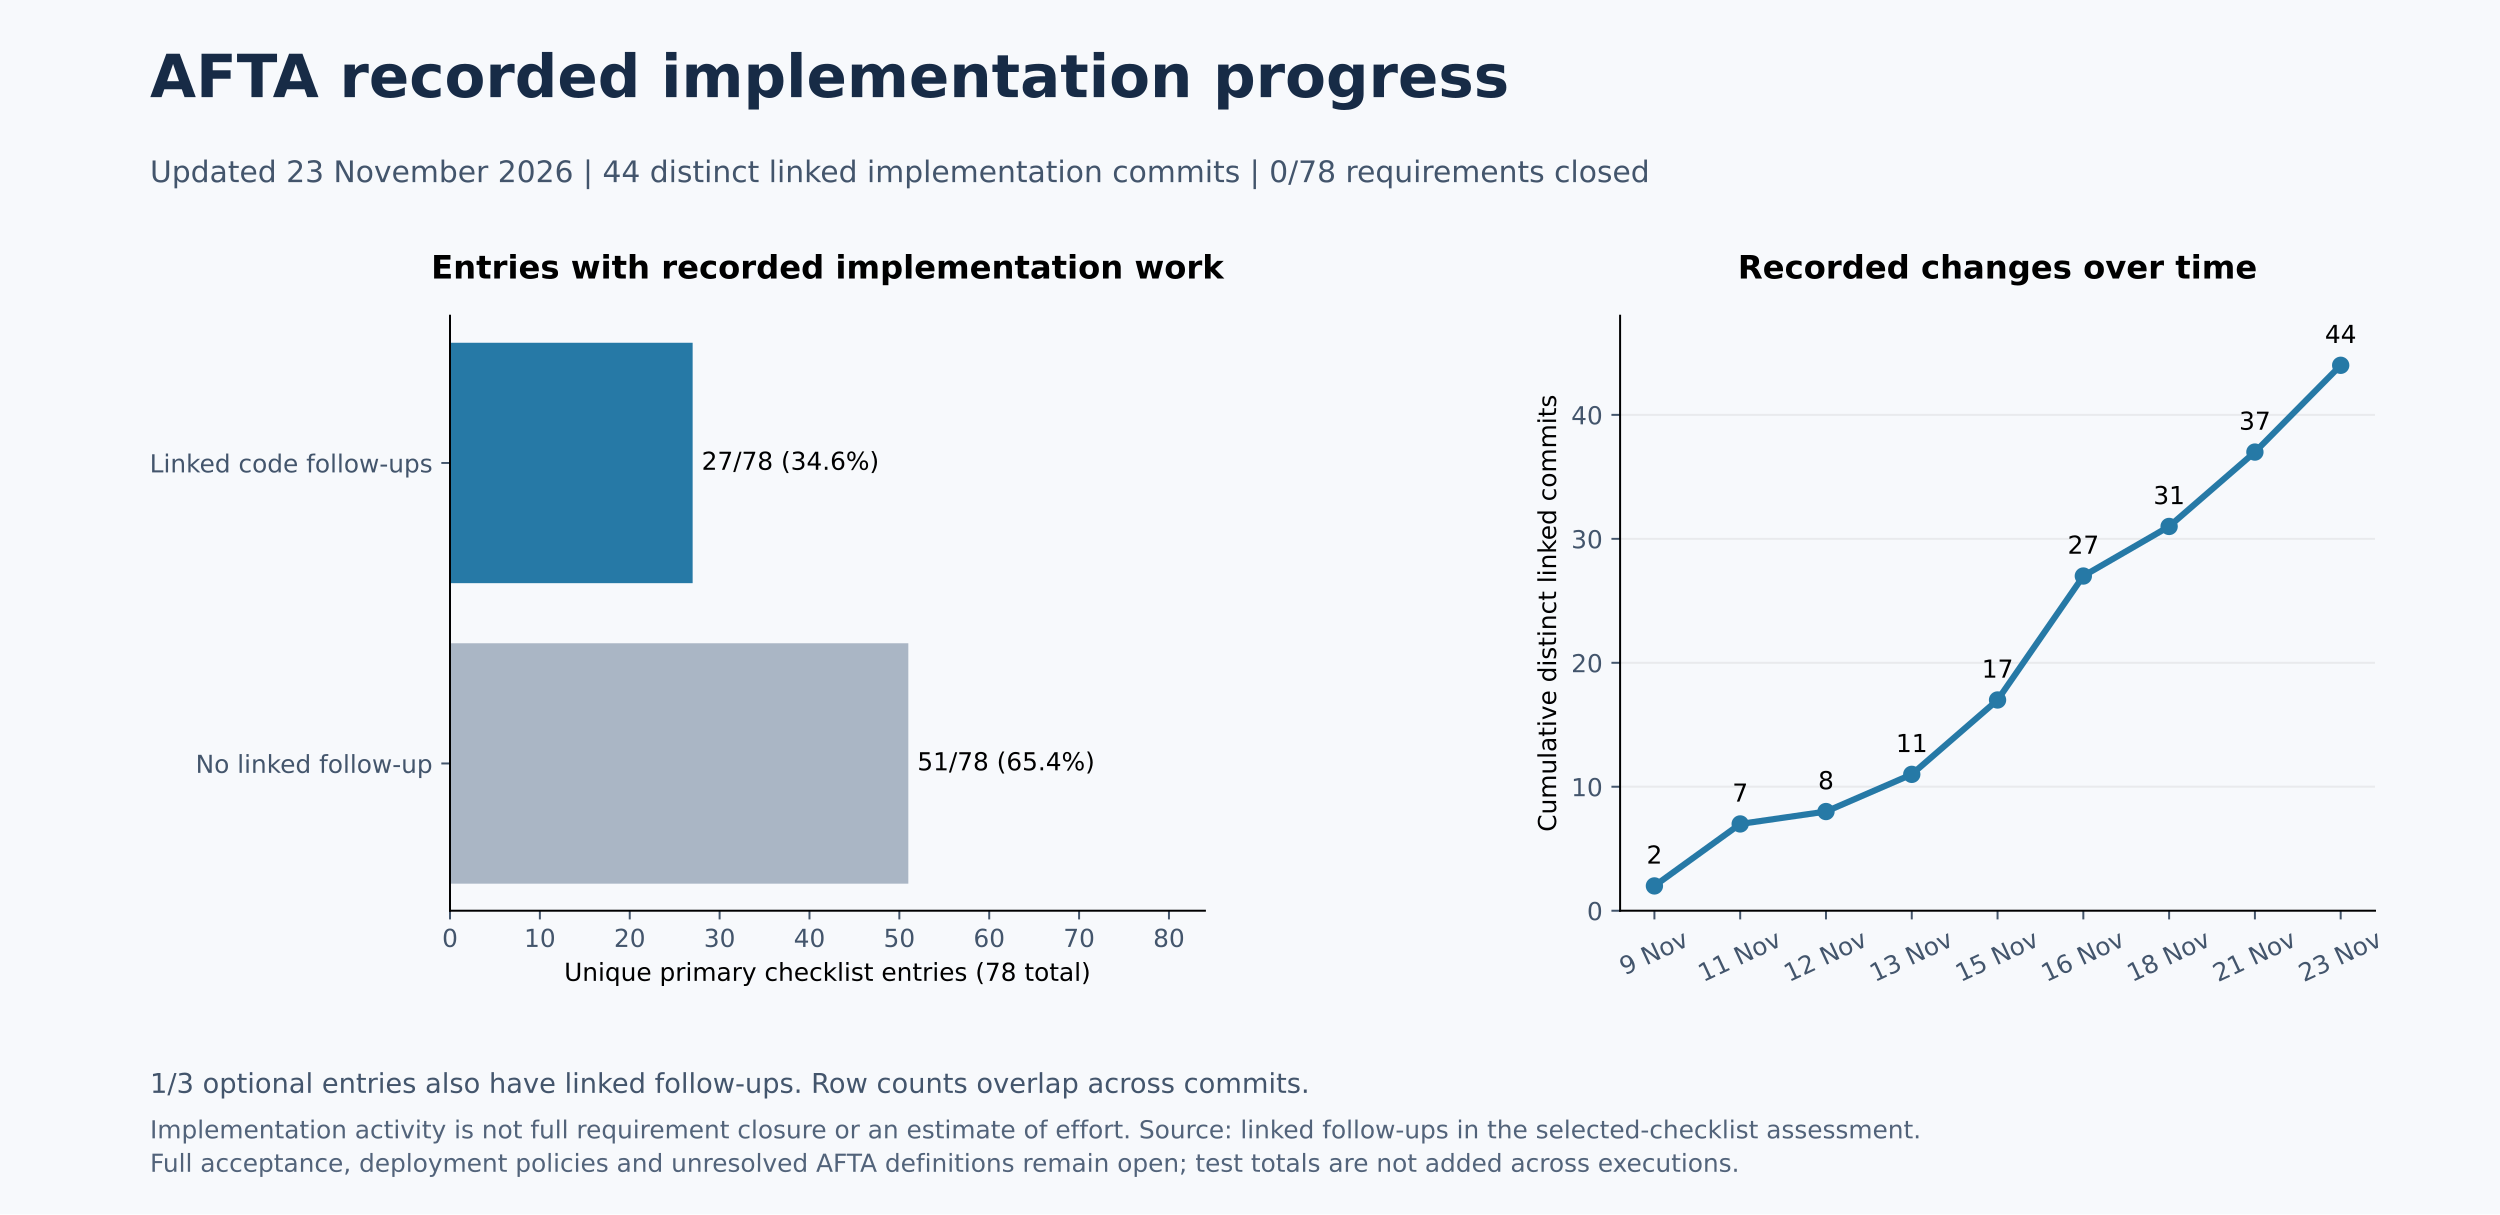
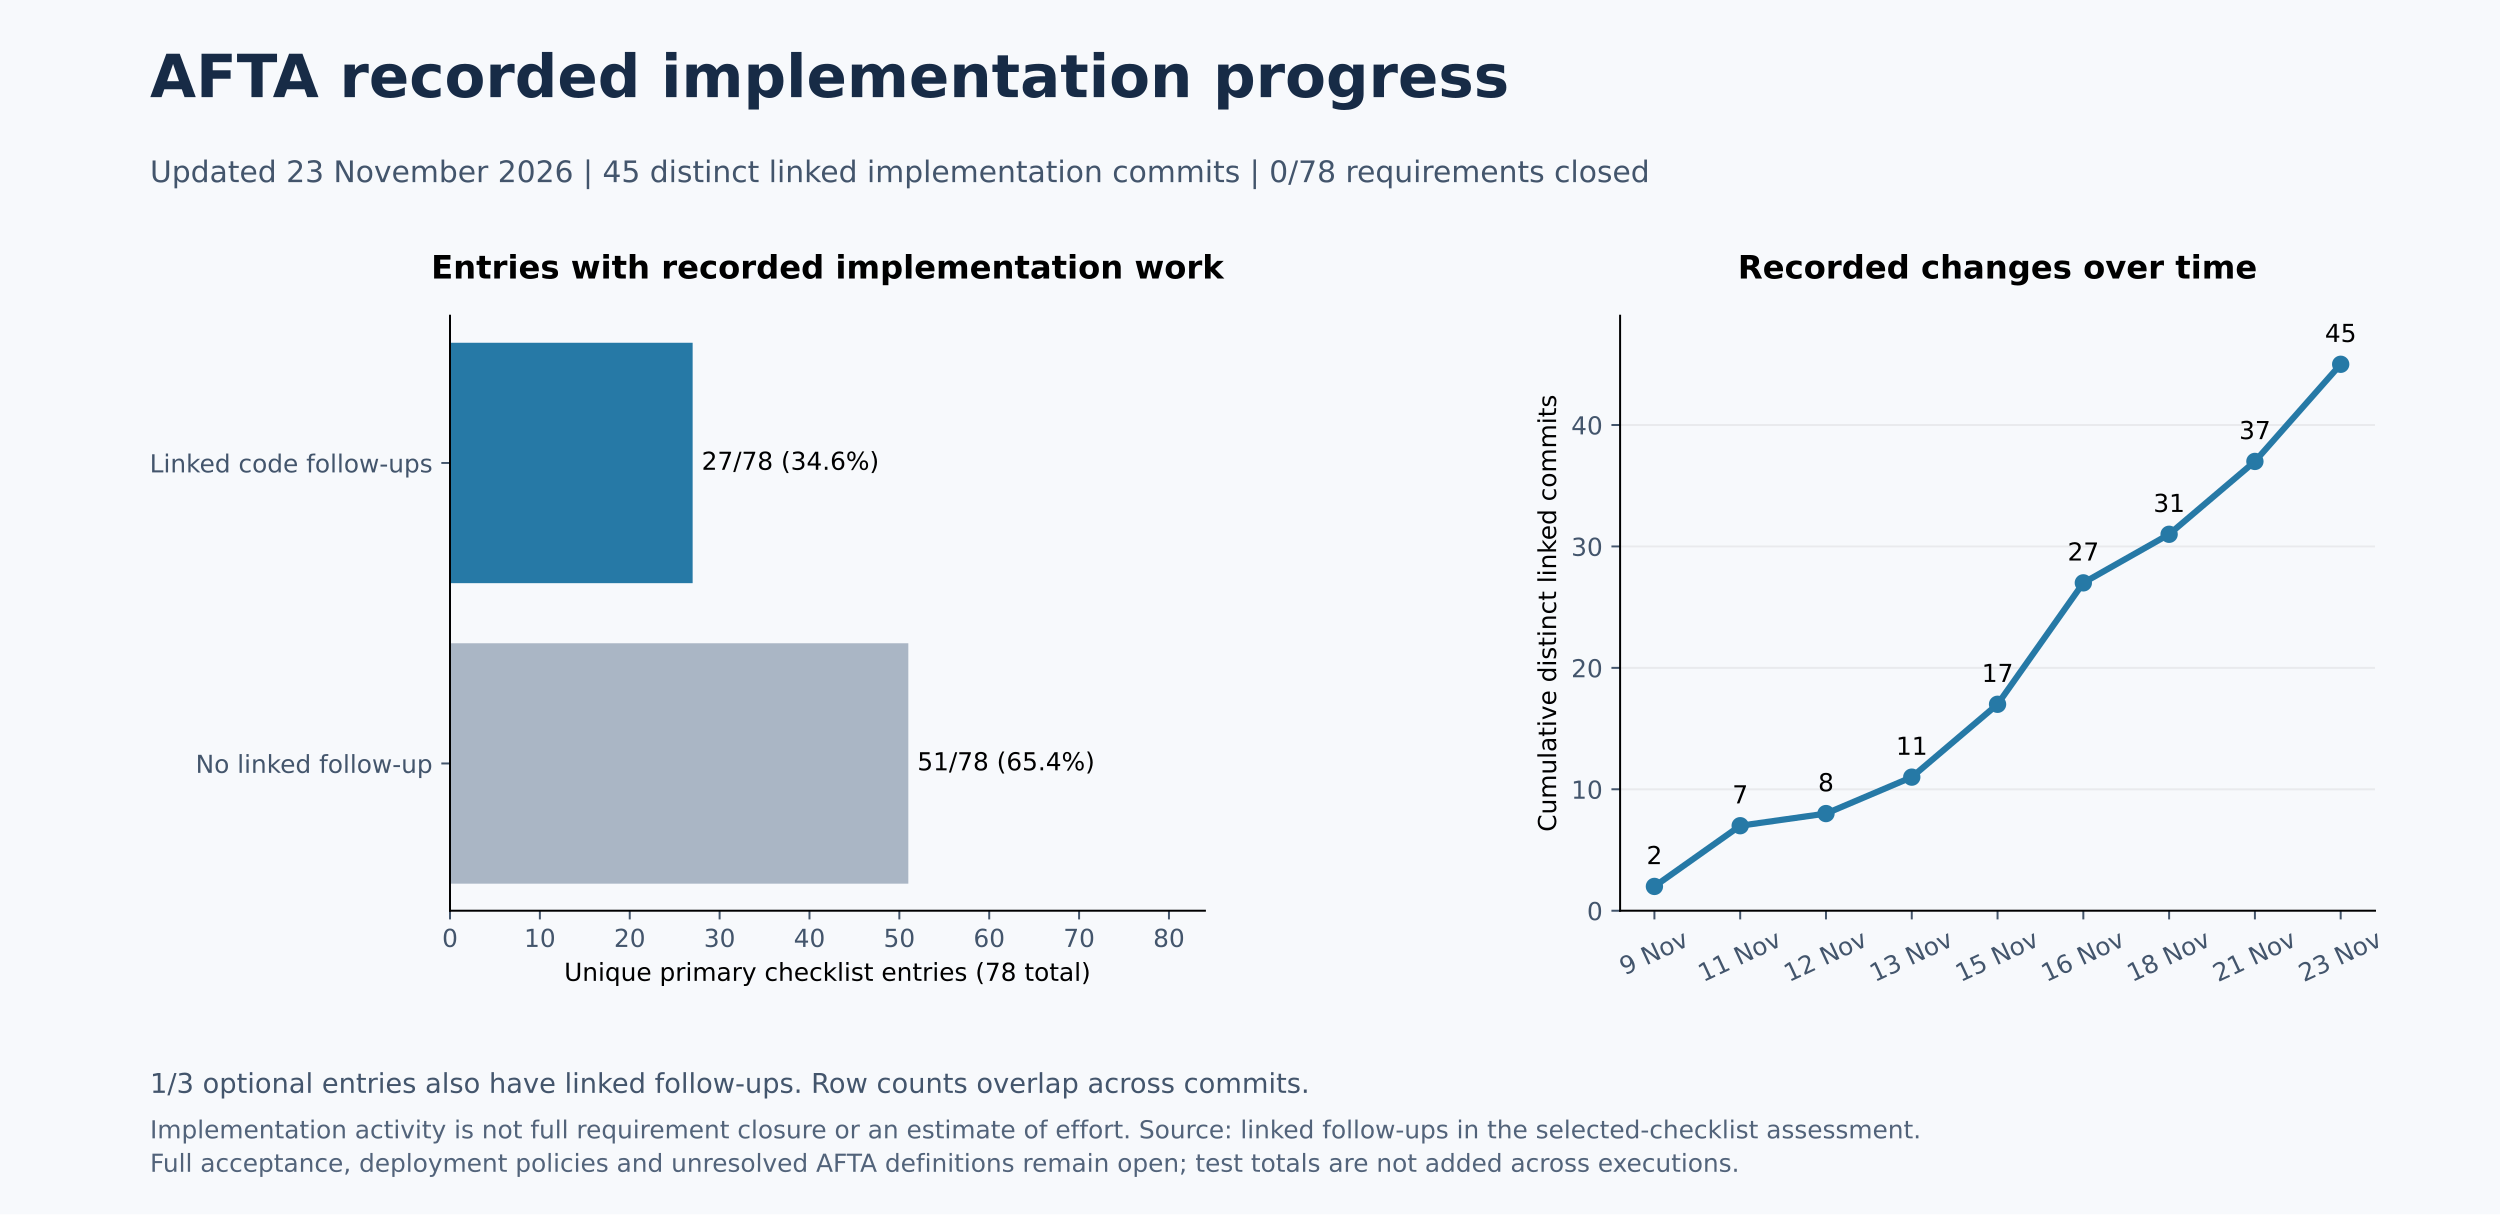
<svg xmlns="http://www.w3.org/2000/svg" xmlns:xlink="http://www.w3.org/1999/xlink" width="1008pt" height="489.6pt" viewBox="0 0 1008 489.6" version="1.1">
  <defs>
    <style type="text/css">*{stroke-linejoin: round; stroke-linecap: butt}</style>
  </defs>
  <g id="figure_1">
    <g id="patch_1">
      <path d="M 0 489.6 L 1008 489.6 L 1008 0 L 0 0 z " style="fill: #f7f9fc" />
    </g>
    <g id="axes_1">
      <g id="patch_2">
        <path d="M 181.44 367.2 L 485.816 367.2 L 485.816 127.296 L 181.44 127.296 z " style="fill: #f7f9fc" />
      </g>
      <g id="patch_3">
-         <path d="M 181.44 138.201 L 279.275 138.201 L 279.275 235.132 L 181.44 235.132 z " clip-path="url(#p7b9a4cbd3b)" style="fill: #2679a6" />
+         <path d="M 181.44 138.201 L 279.275 138.201 L 279.275 235.132 L 181.44 235.132 z " clip-path="url(#p705cdddc9c)" style="fill: #2679a6" />
      </g>
      <g id="patch_4">
-         <path d="M 181.44 259.364 L 366.24 259.364 L 366.24 356.295 L 181.44 356.295 z " clip-path="url(#p7b9a4cbd3b)" style="fill: #aab6c5" />
+         <path d="M 181.44 259.364 L 366.24 259.364 L 366.24 356.295 L 181.44 356.295 z " clip-path="url(#p705cdddc9c)" style="fill: #aab6c5" />
      </g>
      <g id="matplotlib.axis_1">
        <g id="xtick_1">
          <g id="line2d_1">
            <defs>
-               <path id="m9f614ef7c7" d="M 0 0 L 0 3.5 " style="stroke: #43556c; stroke-width: 0.8" />
+               <path id="m35f1e162a9" d="M 0 0 L 0 3.5 " style="stroke: #43556c; stroke-width: 0.8" />
            </defs>
            <g>
-               <use xlink:href="#m9f614ef7c7" x="181.44" y="367.2" style="fill: #43556c; stroke: #43556c; stroke-width: 0.8" />
+               <use xlink:href="#m35f1e162a9" x="181.44" y="367.2" style="fill: #43556c; stroke: #43556c; stroke-width: 0.8" />
            </g>
          </g>
          <g id="text_1">
            <text style="font-size: 10px; font-family: 'DejaVu Sans'; text-anchor: middle; fill: #43556c" x="181.44" y="381.798" transform="rotate(-0 181.44 381.7984)">0</text>
          </g>
        </g>
        <g id="xtick_2">
          <g id="line2d_2">
            <g>
-               <use xlink:href="#m9f614ef7c7" x="217.675" y="367.2" style="fill: #43556c; stroke: #43556c; stroke-width: 0.8" />
+               <use xlink:href="#m35f1e162a9" x="217.675" y="367.2" style="fill: #43556c; stroke: #43556c; stroke-width: 0.8" />
            </g>
          </g>
          <g id="text_2">
            <text style="font-size: 10px; font-family: 'DejaVu Sans'; text-anchor: middle; fill: #43556c" x="217.675" y="381.798" transform="rotate(-0 217.6753 381.7984)">10</text>
          </g>
        </g>
        <g id="xtick_3">
          <g id="line2d_3">
            <g>
-               <use xlink:href="#m9f614ef7c7" x="253.911" y="367.2" style="fill: #43556c; stroke: #43556c; stroke-width: 0.8" />
+               <use xlink:href="#m35f1e162a9" x="253.911" y="367.2" style="fill: #43556c; stroke: #43556c; stroke-width: 0.8" />
            </g>
          </g>
          <g id="text_3">
            <text style="font-size: 10px; font-family: 'DejaVu Sans'; text-anchor: middle; fill: #43556c" x="253.911" y="381.798" transform="rotate(-0 253.9106 381.7984)">20</text>
          </g>
        </g>
        <g id="xtick_4">
          <g id="line2d_4">
            <g>
-               <use xlink:href="#m9f614ef7c7" x="290.146" y="367.2" style="fill: #43556c; stroke: #43556c; stroke-width: 0.8" />
+               <use xlink:href="#m35f1e162a9" x="290.146" y="367.2" style="fill: #43556c; stroke: #43556c; stroke-width: 0.8" />
            </g>
          </g>
          <g id="text_4">
            <text style="font-size: 10px; font-family: 'DejaVu Sans'; text-anchor: middle; fill: #43556c" x="290.146" y="381.798" transform="rotate(-0 290.1459 381.7984)">30</text>
          </g>
        </g>
        <g id="xtick_5">
          <g id="line2d_5">
            <g>
-               <use xlink:href="#m9f614ef7c7" x="326.381" y="367.2" style="fill: #43556c; stroke: #43556c; stroke-width: 0.8" />
+               <use xlink:href="#m35f1e162a9" x="326.381" y="367.2" style="fill: #43556c; stroke: #43556c; stroke-width: 0.8" />
            </g>
          </g>
          <g id="text_5">
            <text style="font-size: 10px; font-family: 'DejaVu Sans'; text-anchor: middle; fill: #43556c" x="326.381" y="381.798" transform="rotate(-0 326.3812 381.7984)">40</text>
          </g>
        </g>
        <g id="xtick_6">
          <g id="line2d_6">
            <g>
-               <use xlink:href="#m9f614ef7c7" x="362.616" y="367.2" style="fill: #43556c; stroke: #43556c; stroke-width: 0.8" />
+               <use xlink:href="#m35f1e162a9" x="362.616" y="367.2" style="fill: #43556c; stroke: #43556c; stroke-width: 0.8" />
            </g>
          </g>
          <g id="text_6">
            <text style="font-size: 10px; font-family: 'DejaVu Sans'; text-anchor: middle; fill: #43556c" x="362.616" y="381.798" transform="rotate(-0 362.6165 381.7984)">50</text>
          </g>
        </g>
        <g id="xtick_7">
          <g id="line2d_7">
            <g>
-               <use xlink:href="#m9f614ef7c7" x="398.852" y="367.2" style="fill: #43556c; stroke: #43556c; stroke-width: 0.8" />
+               <use xlink:href="#m35f1e162a9" x="398.852" y="367.2" style="fill: #43556c; stroke: #43556c; stroke-width: 0.8" />
            </g>
          </g>
          <g id="text_7">
            <text style="font-size: 10px; font-family: 'DejaVu Sans'; text-anchor: middle; fill: #43556c" x="398.852" y="381.798" transform="rotate(-0 398.8518 381.7984)">60</text>
          </g>
        </g>
        <g id="xtick_8">
          <g id="line2d_8">
            <g>
-               <use xlink:href="#m9f614ef7c7" x="435.087" y="367.2" style="fill: #43556c; stroke: #43556c; stroke-width: 0.8" />
+               <use xlink:href="#m35f1e162a9" x="435.087" y="367.2" style="fill: #43556c; stroke: #43556c; stroke-width: 0.8" />
            </g>
          </g>
          <g id="text_8">
            <text style="font-size: 10px; font-family: 'DejaVu Sans'; text-anchor: middle; fill: #43556c" x="435.087" y="381.798" transform="rotate(-0 435.0871 381.7984)">70</text>
          </g>
        </g>
        <g id="xtick_9">
          <g id="line2d_9">
            <g>
-               <use xlink:href="#m9f614ef7c7" x="471.322" y="367.2" style="fill: #43556c; stroke: #43556c; stroke-width: 0.8" />
+               <use xlink:href="#m35f1e162a9" x="471.322" y="367.2" style="fill: #43556c; stroke: #43556c; stroke-width: 0.8" />
            </g>
          </g>
          <g id="text_9">
            <text style="font-size: 10px; font-family: 'DejaVu Sans'; text-anchor: middle; fill: #43556c" x="471.322" y="381.798" transform="rotate(-0 471.3224 381.7984)">80</text>
          </g>
        </g>
        <g id="text_10">
          <text style="font-size: 10px; font-family: 'DejaVu Sans'; text-anchor: middle" x="333.628" y="395.477" transform="rotate(-0 333.6282 395.4766)">Unique primary checklist entries (78 total)</text>
        </g>
      </g>
      <g id="matplotlib.axis_2">
        <g id="ytick_1">
          <g id="line2d_10">
            <defs>
-               <path id="m5b344d2a9f" d="M 0 0 L -3.5 0 " style="stroke: #43556c; stroke-width: 0.8" />
+               <path id="m4db28c1f98" d="M 0 0 L -3.5 0 " style="stroke: #43556c; stroke-width: 0.8" />
            </defs>
            <g>
-               <use xlink:href="#m5b344d2a9f" x="181.44" y="186.666" style="fill: #43556c; stroke: #43556c; stroke-width: 0.8" />
+               <use xlink:href="#m4db28c1f98" x="181.44" y="186.666" style="fill: #43556c; stroke: #43556c; stroke-width: 0.8" />
            </g>
          </g>
          <g id="text_11">
            <text style="font-size: 10px; font-family: 'DejaVu Sans'; text-anchor: end; fill: #43556c" x="174.44" y="190.465" transform="rotate(-0 174.44 190.4654)">Linked code follow-ups</text>
          </g>
        </g>
        <g id="ytick_2">
          <g id="line2d_11">
            <g>
-               <use xlink:href="#m5b344d2a9f" x="181.44" y="307.83" style="fill: #43556c; stroke: #43556c; stroke-width: 0.8" />
+               <use xlink:href="#m4db28c1f98" x="181.44" y="307.83" style="fill: #43556c; stroke: #43556c; stroke-width: 0.8" />
            </g>
          </g>
          <g id="text_12">
            <text style="font-size: 10px; font-family: 'DejaVu Sans'; text-anchor: end; fill: #43556c" x="174.44" y="311.629" transform="rotate(-0 174.44 311.629)">No linked follow-up</text>
          </g>
        </g>
      </g>
      <g id="patch_5">
        <path d="M 181.44 367.2 L 181.44 127.296 " style="fill: none; stroke: #000000; stroke-width: 0.8; stroke-linejoin: miter; stroke-linecap: square" />
      </g>
      <g id="patch_6">
        <path d="M 181.44 367.2 L 485.816 367.2 " style="fill: none; stroke: #000000; stroke-width: 0.8; stroke-linejoin: miter; stroke-linecap: square" />
      </g>
      <g id="text_13">
        <text style="font-size: 10px; font-family: 'DejaVu Sans'; text-anchor: start" x="282.899" y="189.426" transform="rotate(-0 282.8988 189.4256)">27/78 (34.6%)</text>
      </g>
      <g id="text_14">
        <text style="font-size: 10px; font-family: 'DejaVu Sans'; text-anchor: start" x="369.864" y="310.589" transform="rotate(-0 369.8635 310.5892)">51/78 (65.4%)</text>
      </g>
      <g id="text_15">
        <text style="font-weight: 700; font-size: 13px; font-family: 'DejaVu Sans'; text-anchor: middle" x="333.628" y="112.296" transform="rotate(-0 333.6282 112.296)">Entries with recorded implementation work</text>
      </g>
    </g>
    <g id="axes_2">
      <g id="patch_7">
        <path d="M 653.224 367.2 L 957.6 367.2 L 957.6 127.296 L 653.224 127.296 z " style="fill: #f7f9fc" />
      </g>
      <g id="matplotlib.axis_3">
        <g id="xtick_10">
          <g id="line2d_12">
            <g>
-               <use xlink:href="#m9f614ef7c7" x="667.059" y="367.2" style="fill: #43556c; stroke: #43556c; stroke-width: 0.8" />
+               <use xlink:href="#m35f1e162a9" x="667.059" y="367.2" style="fill: #43556c; stroke: #43556c; stroke-width: 0.8" />
            </g>
          </g>
          <g id="text_16">
            <text style="font-size: 10px; font-family: 'DejaVu Sans'; fill: #43556c" transform="translate(655.0566 393.3675) rotate(-25)">9 Nov</text>
          </g>
        </g>
        <g id="xtick_11">
          <g id="line2d_13">
            <g>
-               <use xlink:href="#m9f614ef7c7" x="701.647" y="367.2" style="fill: #43556c; stroke: #43556c; stroke-width: 0.8" />
+               <use xlink:href="#m35f1e162a9" x="701.647" y="367.2" style="fill: #43556c; stroke: #43556c; stroke-width: 0.8" />
            </g>
          </g>
          <g id="text_17">
            <text style="font-size: 10px; font-family: 'DejaVu Sans'; fill: #43556c" transform="translate(686.7617 396.0565) rotate(-25)">11 Nov</text>
          </g>
        </g>
        <g id="xtick_12">
          <g id="line2d_14">
            <g>
-               <use xlink:href="#m9f614ef7c7" x="736.235" y="367.2" style="fill: #43556c; stroke: #43556c; stroke-width: 0.8" />
+               <use xlink:href="#m35f1e162a9" x="736.235" y="367.2" style="fill: #43556c; stroke: #43556c; stroke-width: 0.8" />
            </g>
          </g>
          <g id="text_18">
            <text style="font-size: 10px; font-family: 'DejaVu Sans'; fill: #43556c" transform="translate(721.3499 396.0565) rotate(-25)">12 Nov</text>
          </g>
        </g>
        <g id="xtick_13">
          <g id="line2d_15">
            <g>
-               <use xlink:href="#m9f614ef7c7" x="770.824" y="367.2" style="fill: #43556c; stroke: #43556c; stroke-width: 0.8" />
+               <use xlink:href="#m35f1e162a9" x="770.824" y="367.2" style="fill: #43556c; stroke: #43556c; stroke-width: 0.8" />
            </g>
          </g>
          <g id="text_19">
            <text style="font-size: 10px; font-family: 'DejaVu Sans'; fill: #43556c" transform="translate(755.9381 396.0565) rotate(-25)">13 Nov</text>
          </g>
        </g>
        <g id="xtick_14">
          <g id="line2d_16">
            <g>
-               <use xlink:href="#m9f614ef7c7" x="805.412" y="367.2" style="fill: #43556c; stroke: #43556c; stroke-width: 0.8" />
+               <use xlink:href="#m35f1e162a9" x="805.412" y="367.2" style="fill: #43556c; stroke: #43556c; stroke-width: 0.8" />
            </g>
          </g>
          <g id="text_20">
            <text style="font-size: 10px; font-family: 'DejaVu Sans'; fill: #43556c" transform="translate(790.5264 396.0565) rotate(-25)">15 Nov</text>
          </g>
        </g>
        <g id="xtick_15">
          <g id="line2d_17">
            <g>
-               <use xlink:href="#m9f614ef7c7" x="840" y="367.2" style="fill: #43556c; stroke: #43556c; stroke-width: 0.8" />
+               <use xlink:href="#m35f1e162a9" x="840" y="367.2" style="fill: #43556c; stroke: #43556c; stroke-width: 0.8" />
            </g>
          </g>
          <g id="text_21">
            <text style="font-size: 10px; font-family: 'DejaVu Sans'; fill: #43556c" transform="translate(825.1146 396.0565) rotate(-25)">16 Nov</text>
          </g>
        </g>
        <g id="xtick_16">
          <g id="line2d_18">
            <g>
-               <use xlink:href="#m9f614ef7c7" x="874.588" y="367.2" style="fill: #43556c; stroke: #43556c; stroke-width: 0.8" />
+               <use xlink:href="#m35f1e162a9" x="874.588" y="367.2" style="fill: #43556c; stroke: #43556c; stroke-width: 0.8" />
            </g>
          </g>
          <g id="text_22">
            <text style="font-size: 10px; font-family: 'DejaVu Sans'; fill: #43556c" transform="translate(859.7028 396.0565) rotate(-25)">18 Nov</text>
          </g>
        </g>
        <g id="xtick_17">
          <g id="line2d_19">
            <g>
-               <use xlink:href="#m9f614ef7c7" x="909.176" y="367.2" style="fill: #43556c; stroke: #43556c; stroke-width: 0.8" />
+               <use xlink:href="#m35f1e162a9" x="909.176" y="367.2" style="fill: #43556c; stroke: #43556c; stroke-width: 0.8" />
            </g>
          </g>
          <g id="text_23">
            <text style="font-size: 10px; font-family: 'DejaVu Sans'; fill: #43556c" transform="translate(894.2911 396.0565) rotate(-25)">21 Nov</text>
          </g>
        </g>
        <g id="xtick_18">
          <g id="line2d_20">
            <g>
-               <use xlink:href="#m9f614ef7c7" x="943.765" y="367.2" style="fill: #43556c; stroke: #43556c; stroke-width: 0.8" />
+               <use xlink:href="#m35f1e162a9" x="943.765" y="367.2" style="fill: #43556c; stroke: #43556c; stroke-width: 0.8" />
            </g>
          </g>
          <g id="text_24">
            <text style="font-size: 10px; font-family: 'DejaVu Sans'; fill: #43556c" transform="translate(928.8793 396.0565) rotate(-25)">23 Nov</text>
          </g>
        </g>
      </g>
      <g id="matplotlib.axis_4">
        <g id="ytick_3">
          <g id="line2d_21">
-             <path d="M 653.224 367.2 L 957.6 367.2 " clip-path="url(#pa7fbffaf14)" style="fill: none; stroke: #b0b0b0; stroke-opacity: 0.2; stroke-width: 0.8; stroke-linecap: square" />
+             <path d="M 653.224 367.2 L 957.6 367.2 " clip-path="url(#p4733afbd48)" style="fill: none; stroke: #b0b0b0; stroke-opacity: 0.2; stroke-width: 0.8; stroke-linecap: square" />
          </g>
          <g id="line2d_22">
            <g>
-               <use xlink:href="#m5b344d2a9f" x="653.224" y="367.2" style="fill: #43556c; stroke: #43556c; stroke-width: 0.8" />
+               <use xlink:href="#m4db28c1f98" x="653.224" y="367.2" style="fill: #43556c; stroke: #43556c; stroke-width: 0.8" />
            </g>
          </g>
          <g id="text_25">
            <text style="font-size: 10px; font-family: 'DejaVu Sans'; text-anchor: end; fill: #43556c" x="646.224" y="370.999" transform="rotate(-0 646.2235 370.9992)">0</text>
          </g>
        </g>
        <g id="ytick_4">
          <g id="line2d_23">
-             <path d="M 653.224 317.22 L 957.6 317.22 " clip-path="url(#pa7fbffaf14)" style="fill: none; stroke: #b0b0b0; stroke-opacity: 0.2; stroke-width: 0.8; stroke-linecap: square" />
+             <path d="M 653.224 318.24 L 957.6 318.24 " clip-path="url(#p4733afbd48)" style="fill: none; stroke: #b0b0b0; stroke-opacity: 0.2; stroke-width: 0.8; stroke-linecap: square" />
          </g>
          <g id="line2d_24">
            <g>
-               <use xlink:href="#m5b344d2a9f" x="653.224" y="317.22" style="fill: #43556c; stroke: #43556c; stroke-width: 0.8" />
+               <use xlink:href="#m4db28c1f98" x="653.224" y="318.24" style="fill: #43556c; stroke: #43556c; stroke-width: 0.8" />
            </g>
          </g>
          <g id="text_26">
-             <text style="font-size: 10px; font-family: 'DejaVu Sans'; text-anchor: end; fill: #43556c" x="646.224" y="321.019" transform="rotate(-0 646.2235 321.0192)">10</text>
+             <text style="font-size: 10px; font-family: 'DejaVu Sans'; text-anchor: end; fill: #43556c" x="646.224" y="322.039" transform="rotate(-0 646.2235 322.0392)">10</text>
          </g>
        </g>
        <g id="ytick_5">
          <g id="line2d_25">
-             <path d="M 653.224 267.24 L 957.6 267.24 " clip-path="url(#pa7fbffaf14)" style="fill: none; stroke: #b0b0b0; stroke-opacity: 0.2; stroke-width: 0.8; stroke-linecap: square" />
+             <path d="M 653.224 269.28 L 957.6 269.28 " clip-path="url(#p4733afbd48)" style="fill: none; stroke: #b0b0b0; stroke-opacity: 0.2; stroke-width: 0.8; stroke-linecap: square" />
          </g>
          <g id="line2d_26">
            <g>
-               <use xlink:href="#m5b344d2a9f" x="653.224" y="267.24" style="fill: #43556c; stroke: #43556c; stroke-width: 0.8" />
+               <use xlink:href="#m4db28c1f98" x="653.224" y="269.28" style="fill: #43556c; stroke: #43556c; stroke-width: 0.8" />
            </g>
          </g>
          <g id="text_27">
-             <text style="font-size: 10px; font-family: 'DejaVu Sans'; text-anchor: end; fill: #43556c" x="646.224" y="271.039" transform="rotate(-0 646.2235 271.0392)">20</text>
+             <text style="font-size: 10px; font-family: 'DejaVu Sans'; text-anchor: end; fill: #43556c" x="646.224" y="273.079" transform="rotate(-0 646.2235 273.0792)">20</text>
          </g>
        </g>
        <g id="ytick_6">
          <g id="line2d_27">
-             <path d="M 653.224 217.26 L 957.6 217.26 " clip-path="url(#pa7fbffaf14)" style="fill: none; stroke: #b0b0b0; stroke-opacity: 0.2; stroke-width: 0.8; stroke-linecap: square" />
+             <path d="M 653.224 220.32 L 957.6 220.32 " clip-path="url(#p4733afbd48)" style="fill: none; stroke: #b0b0b0; stroke-opacity: 0.2; stroke-width: 0.8; stroke-linecap: square" />
          </g>
          <g id="line2d_28">
            <g>
-               <use xlink:href="#m5b344d2a9f" x="653.224" y="217.26" style="fill: #43556c; stroke: #43556c; stroke-width: 0.8" />
+               <use xlink:href="#m4db28c1f98" x="653.224" y="220.32" style="fill: #43556c; stroke: #43556c; stroke-width: 0.8" />
            </g>
          </g>
          <g id="text_28">
-             <text style="font-size: 10px; font-family: 'DejaVu Sans'; text-anchor: end; fill: #43556c" x="646.224" y="221.059" transform="rotate(-0 646.2235 221.0592)">30</text>
+             <text style="font-size: 10px; font-family: 'DejaVu Sans'; text-anchor: end; fill: #43556c" x="646.224" y="224.119" transform="rotate(-0 646.2235 224.1192)">30</text>
          </g>
        </g>
        <g id="ytick_7">
          <g id="line2d_29">
-             <path d="M 653.224 167.28 L 957.6 167.28 " clip-path="url(#pa7fbffaf14)" style="fill: none; stroke: #b0b0b0; stroke-opacity: 0.2; stroke-width: 0.8; stroke-linecap: square" />
+             <path d="M 653.224 171.36 L 957.6 171.36 " clip-path="url(#p4733afbd48)" style="fill: none; stroke: #b0b0b0; stroke-opacity: 0.2; stroke-width: 0.8; stroke-linecap: square" />
          </g>
          <g id="line2d_30">
            <g>
-               <use xlink:href="#m5b344d2a9f" x="653.224" y="167.28" style="fill: #43556c; stroke: #43556c; stroke-width: 0.8" />
+               <use xlink:href="#m4db28c1f98" x="653.224" y="171.36" style="fill: #43556c; stroke: #43556c; stroke-width: 0.8" />
            </g>
          </g>
          <g id="text_29">
-             <text style="font-size: 10px; font-family: 'DejaVu Sans'; text-anchor: end; fill: #43556c" x="646.224" y="171.079" transform="rotate(-0 646.2235 171.0792)">40</text>
+             <text style="font-size: 10px; font-family: 'DejaVu Sans'; text-anchor: end; fill: #43556c" x="646.224" y="175.159" transform="rotate(-0 646.2235 175.1592)">40</text>
          </g>
        </g>
        <g id="text_30">
          <text style="font-size: 10px; font-family: 'DejaVu Sans'; text-anchor: middle" x="627.419" y="247.248" transform="rotate(-90 627.4188 247.248)">Cumulative distinct linked commits</text>
        </g>
      </g>
      <g id="line2d_31">
-         <path d="M 667.059 357.204 L 701.647 332.214 L 736.235 327.216 L 770.824 312.222 L 805.412 282.234 L 840 232.254 L 874.588 212.262 L 909.176 182.274 L 943.765 147.288 " clip-path="url(#pa7fbffaf14)" style="fill: none; stroke: #2679a6; stroke-width: 2.5; stroke-linecap: square" />
+         <path d="M 667.059 357.408 L 701.647 332.928 L 736.235 328.032 L 770.824 313.344 L 805.412 283.968 L 840 235.008 L 874.588 215.424 L 909.176 186.048 L 943.765 146.88 " clip-path="url(#p4733afbd48)" style="fill: none; stroke: #2679a6; stroke-width: 2.5; stroke-linecap: square" />
        <defs>
-           <path id="mb3ecb341d4" d="M 0 3 C 0.796 3 1.559 2.684 2.121 2.121 C 2.684 1.559 3 0.796 3 0 C 3 -0.796 2.684 -1.559 2.121 -2.121 C 1.559 -2.684 0.796 -3 0 -3 C -0.796 -3 -1.559 -2.684 -2.121 -2.121 C -2.684 -1.559 -3 -0.796 -3 0 C -3 0.796 -2.684 1.559 -2.121 2.121 C -1.559 2.684 -0.796 3 0 3 z " style="stroke: #2679a6" />
+           <path id="m8772df8f3b" d="M 0 3 C 0.796 3 1.559 2.684 2.121 2.121 C 2.684 1.559 3 0.796 3 0 C 3 -0.796 2.684 -1.559 2.121 -2.121 C 1.559 -2.684 0.796 -3 0 -3 C -0.796 -3 -1.559 -2.684 -2.121 -2.121 C -2.684 -1.559 -3 -0.796 -3 0 C -3 0.796 -2.684 1.559 -2.121 2.121 C -1.559 2.684 -0.796 3 0 3 z " style="stroke: #2679a6" />
        </defs>
-         <g clip-path="url(#pa7fbffaf14)">
-           <use xlink:href="#mb3ecb341d4" x="667.059" y="357.204" style="fill: #2679a6; stroke: #2679a6" />
-           <use xlink:href="#mb3ecb341d4" x="701.647" y="332.214" style="fill: #2679a6; stroke: #2679a6" />
-           <use xlink:href="#mb3ecb341d4" x="736.235" y="327.216" style="fill: #2679a6; stroke: #2679a6" />
-           <use xlink:href="#mb3ecb341d4" x="770.824" y="312.222" style="fill: #2679a6; stroke: #2679a6" />
-           <use xlink:href="#mb3ecb341d4" x="805.412" y="282.234" style="fill: #2679a6; stroke: #2679a6" />
-           <use xlink:href="#mb3ecb341d4" x="840" y="232.254" style="fill: #2679a6; stroke: #2679a6" />
-           <use xlink:href="#mb3ecb341d4" x="874.588" y="212.262" style="fill: #2679a6; stroke: #2679a6" />
-           <use xlink:href="#mb3ecb341d4" x="909.176" y="182.274" style="fill: #2679a6; stroke: #2679a6" />
-           <use xlink:href="#mb3ecb341d4" x="943.765" y="147.288" style="fill: #2679a6; stroke: #2679a6" />
+         <g clip-path="url(#p4733afbd48)">
+           <use xlink:href="#m8772df8f3b" x="667.059" y="357.408" style="fill: #2679a6; stroke: #2679a6" />
+           <use xlink:href="#m8772df8f3b" x="701.647" y="332.928" style="fill: #2679a6; stroke: #2679a6" />
+           <use xlink:href="#m8772df8f3b" x="736.235" y="328.032" style="fill: #2679a6; stroke: #2679a6" />
+           <use xlink:href="#m8772df8f3b" x="770.824" y="313.344" style="fill: #2679a6; stroke: #2679a6" />
+           <use xlink:href="#m8772df8f3b" x="805.412" y="283.968" style="fill: #2679a6; stroke: #2679a6" />
+           <use xlink:href="#m8772df8f3b" x="840" y="235.008" style="fill: #2679a6; stroke: #2679a6" />
+           <use xlink:href="#m8772df8f3b" x="874.588" y="215.424" style="fill: #2679a6; stroke: #2679a6" />
+           <use xlink:href="#m8772df8f3b" x="909.176" y="186.048" style="fill: #2679a6; stroke: #2679a6" />
+           <use xlink:href="#m8772df8f3b" x="943.765" y="146.88" style="fill: #2679a6; stroke: #2679a6" />
        </g>
      </g>
      <g id="patch_8">
        <path d="M 653.224 367.2 L 653.224 127.296 " style="fill: none; stroke: #000000; stroke-width: 0.8; stroke-linejoin: miter; stroke-linecap: square" />
      </g>
      <g id="patch_9">
        <path d="M 653.224 367.2 L 957.6 367.2 " style="fill: none; stroke: #000000; stroke-width: 0.8; stroke-linejoin: miter; stroke-linecap: square" />
      </g>
      <g id="text_31">
-         <text style="font-size: 10px; font-family: 'DejaVu Sans'; text-anchor: middle" x="667.059" y="348.204" transform="rotate(-0 667.0588 348.204)">2</text>
+         <text style="font-size: 10px; font-family: 'DejaVu Sans'; text-anchor: middle" x="667.059" y="348.408" transform="rotate(-0 667.0588 348.408)">2</text>
      </g>
      <g id="text_32">
-         <text style="font-size: 10px; font-family: 'DejaVu Sans'; text-anchor: middle" x="701.647" y="323.214" transform="rotate(-0 701.6471 323.214)">7</text>
+         <text style="font-size: 10px; font-family: 'DejaVu Sans'; text-anchor: middle" x="701.647" y="323.928" transform="rotate(-0 701.6471 323.928)">7</text>
      </g>
      <g id="text_33">
-         <text style="font-size: 10px; font-family: 'DejaVu Sans'; text-anchor: middle" x="736.235" y="318.216" transform="rotate(-0 736.2353 318.216)">8</text>
+         <text style="font-size: 10px; font-family: 'DejaVu Sans'; text-anchor: middle" x="736.235" y="319.032" transform="rotate(-0 736.2353 319.032)">8</text>
      </g>
      <g id="text_34">
-         <text style="font-size: 10px; font-family: 'DejaVu Sans'; text-anchor: middle" x="770.824" y="303.222" transform="rotate(-0 770.8235 303.222)">11</text>
+         <text style="font-size: 10px; font-family: 'DejaVu Sans'; text-anchor: middle" x="770.824" y="304.344" transform="rotate(-0 770.8235 304.344)">11</text>
      </g>
      <g id="text_35">
-         <text style="font-size: 10px; font-family: 'DejaVu Sans'; text-anchor: middle" x="805.412" y="273.234" transform="rotate(-0 805.4118 273.234)">17</text>
+         <text style="font-size: 10px; font-family: 'DejaVu Sans'; text-anchor: middle" x="805.412" y="274.968" transform="rotate(-0 805.4118 274.968)">17</text>
      </g>
      <g id="text_36">
-         <text style="font-size: 10px; font-family: 'DejaVu Sans'; text-anchor: middle" x="840" y="223.254" transform="rotate(-0 840 223.254)">27</text>
+         <text style="font-size: 10px; font-family: 'DejaVu Sans'; text-anchor: middle" x="840" y="226.008" transform="rotate(-0 840 226.008)">27</text>
      </g>
      <g id="text_37">
-         <text style="font-size: 10px; font-family: 'DejaVu Sans'; text-anchor: middle" x="874.588" y="203.262" transform="rotate(-0 874.5882 203.262)">31</text>
+         <text style="font-size: 10px; font-family: 'DejaVu Sans'; text-anchor: middle" x="874.588" y="206.424" transform="rotate(-0 874.5882 206.424)">31</text>
      </g>
      <g id="text_38">
-         <text style="font-size: 10px; font-family: 'DejaVu Sans'; text-anchor: middle" x="909.176" y="173.274" transform="rotate(-0 909.1765 173.274)">37</text>
+         <text style="font-size: 10px; font-family: 'DejaVu Sans'; text-anchor: middle" x="909.176" y="177.048" transform="rotate(-0 909.1765 177.048)">37</text>
      </g>
      <g id="text_39">
-         <text style="font-size: 10px; font-family: 'DejaVu Sans'; text-anchor: middle" x="943.765" y="138.288" transform="rotate(-0 943.7647 138.288)">44</text>
+         <text style="font-size: 10px; font-family: 'DejaVu Sans'; text-anchor: middle" x="943.765" y="137.88" transform="rotate(-0 943.7647 137.88)">45</text>
      </g>
      <g id="text_40">
        <text style="font-weight: 700; font-size: 13px; font-family: 'DejaVu Sans'; text-anchor: middle" x="805.412" y="112.296" transform="rotate(-0 805.4118 112.296)">Recorded changes over time</text>
      </g>
    </g>
    <g id="text_41">
      <text style="font-weight: 700; font-size: 24px; font-family: 'DejaVu Sans'; text-anchor: start; fill: #172b46" x="60.48" y="39.168" transform="rotate(-0 60.48 39.168)">AFTA recorded implementation progress</text>
    </g>
    <g id="text_42">
-       <text style="font-size: 12px; font-family: 'DejaVu Sans'; text-anchor: start; fill: #43556c" x="60.48" y="73.44" transform="rotate(-0 60.48 73.44)">Updated 23 November 2026 | 44 distinct linked implementation commits | 0/78 requirements closed</text>
+       <text style="font-size: 12px; font-family: 'DejaVu Sans'; text-anchor: start; fill: #43556c" x="60.48" y="73.44" transform="rotate(-0 60.48 73.44)">Updated 23 November 2026 | 45 distinct linked implementation commits | 0/78 requirements closed</text>
    </g>
    <g id="text_43">
      <text style="font-size: 11px; font-family: 'DejaVu Sans'; text-anchor: start; fill: #43556c" x="60.48" y="440.64" transform="rotate(-0 60.48 440.64)">1/3 optional entries also have linked follow-ups. Row counts overlap across commits.</text>
    </g>
    <g id="text_44">
      <text style="font-size: 10px; font-family: 'DejaVu Sans'; fill: #52637a" transform="translate(60.48 458.9867)">Implementation activity is not full requirement closure or an estimate of effort. Source: linked follow-ups in the selected-checklist assessment.</text>
      <text style="font-size: 10px; font-family: 'DejaVu Sans'; fill: #52637a" transform="translate(60.48 472.464)">Full acceptance, deployment policies and unresolved AFTA definitions remain open; test totals are not added across executions.</text>
    </g>
  </g>
  <defs>
-     <clipPath id="p7b9a4cbd3b">
+     <clipPath id="p705cdddc9c">
      <rect x="181.44" y="127.296" width="304.376" height="239.904" />
    </clipPath>
-     <clipPath id="pa7fbffaf14">
+     <clipPath id="p4733afbd48">
      <rect x="653.224" y="127.296" width="304.376" height="239.904" />
    </clipPath>
  </defs>
</svg>
